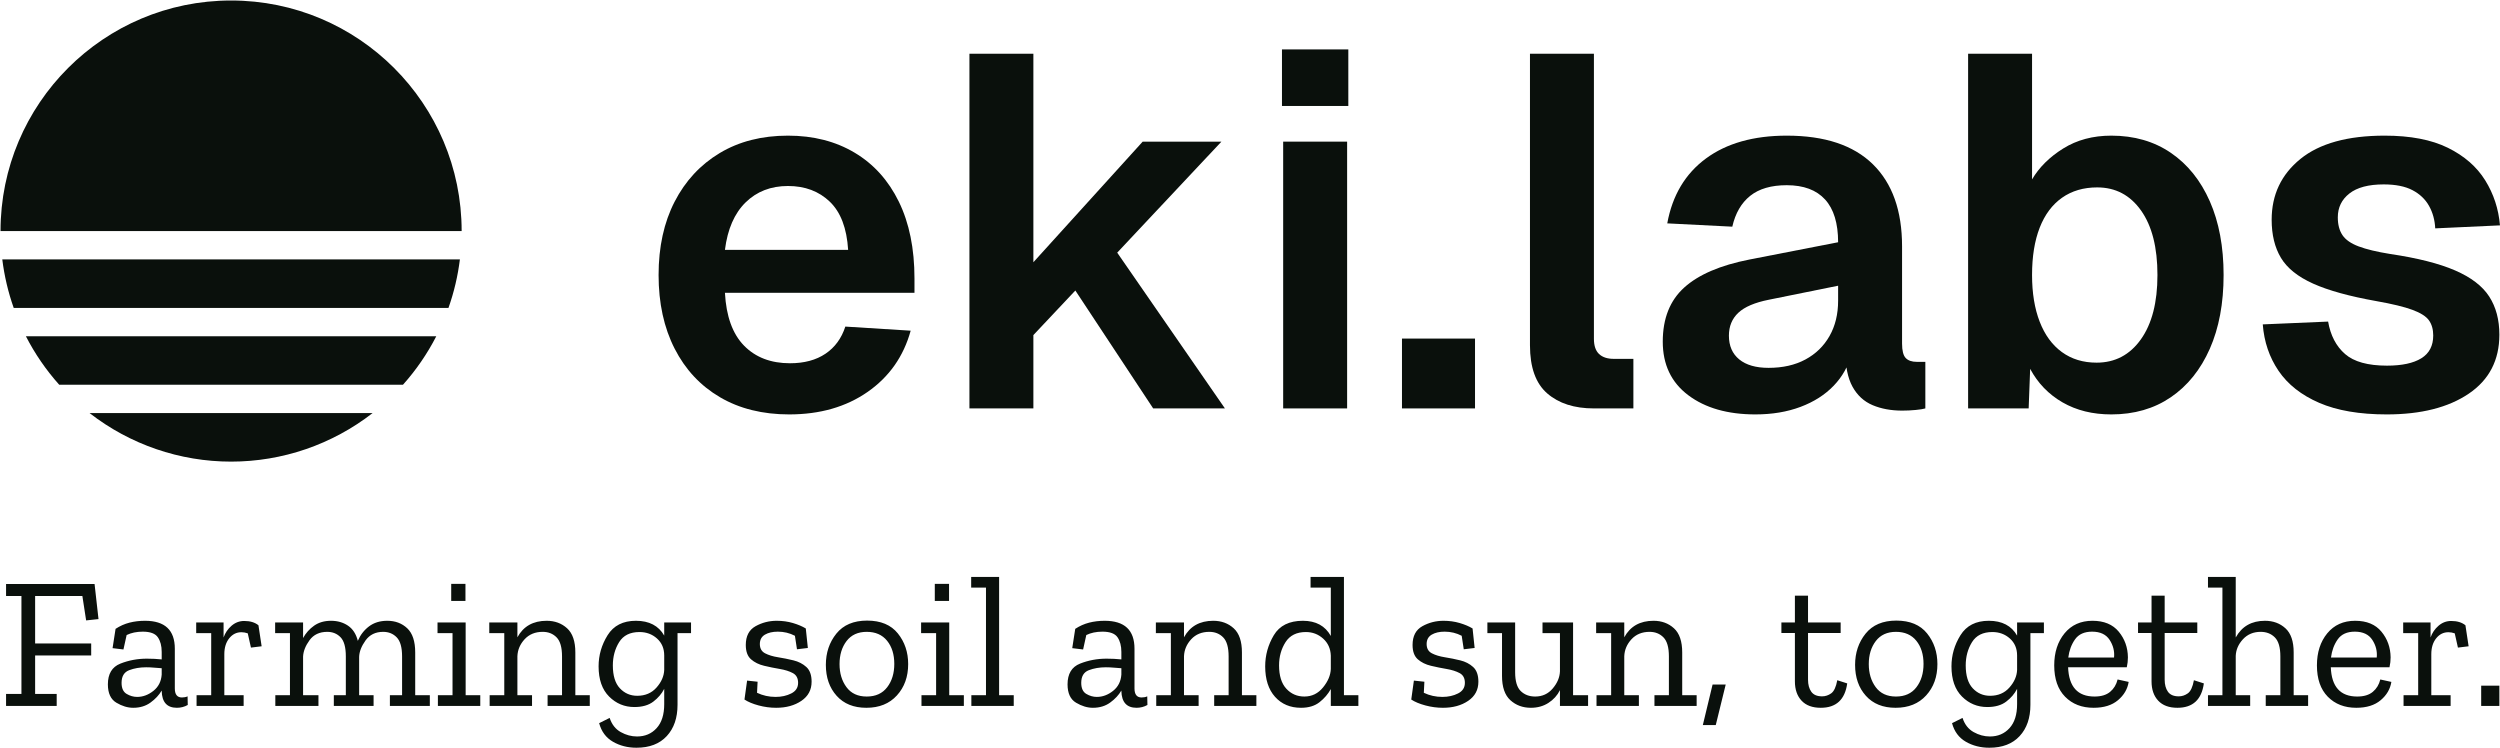
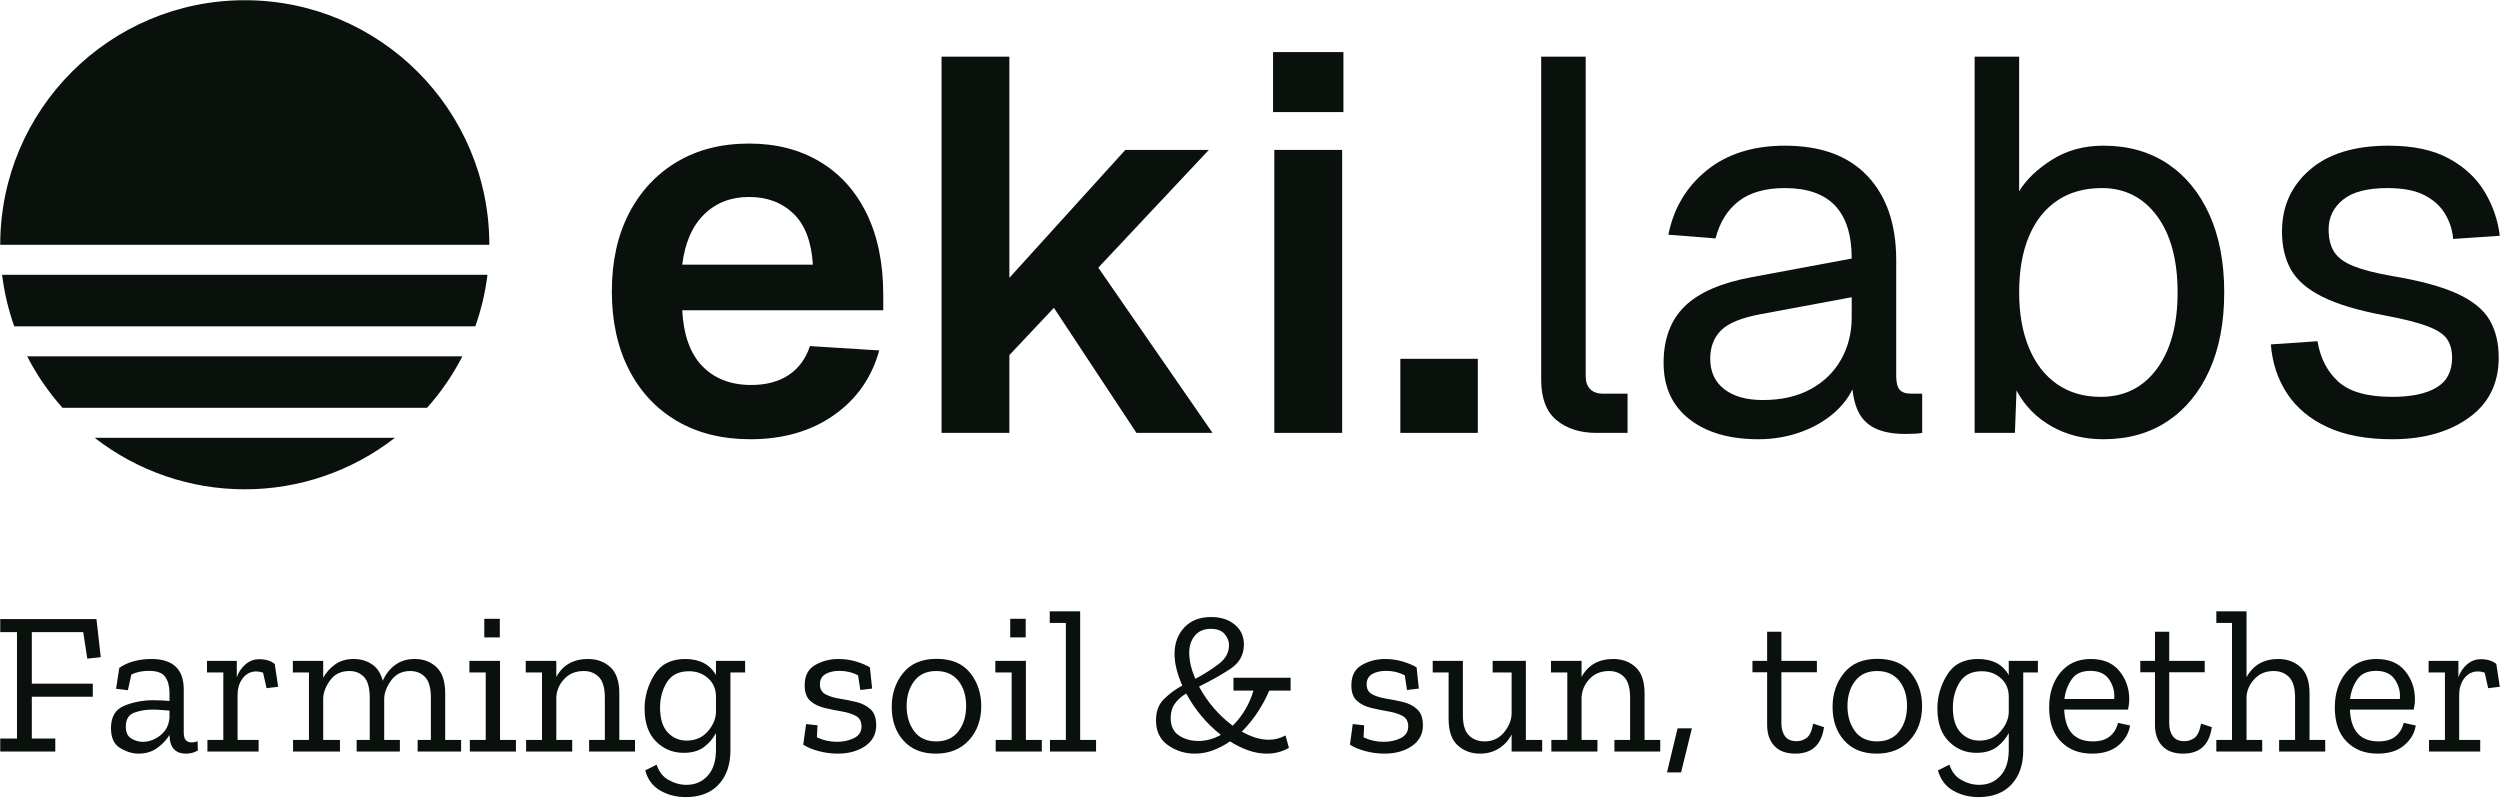
- <svg xmlns="http://www.w3.org/2000/svg" viewBox="-1.03 -817.51 5004.06 1496.44" width="480" height="143.54">
-   <g transform="translate(0.00 -816.50) scale(9.23)">
+ <svg xmlns="http://www.w3.org/2000/svg" viewBox="-0.44 -816.91 4717.87 1504.59" width="480" height="153.08">
+   <g transform="translate(0 -816.5) scale(9.23)">
    <path d="M0 50A50 50 0 0 1 100 50Z" fill="#0A100C" />
    <path d="M0.38 56.14L99.62 56.14A50 50 0 0 1 97.14 66.67L2.86 66.67A50 50 0 0 1 0.38 56.14Z" fill="#0A100C" />
-     <path d="M5.5 72.81L94.5 72.81A50 50 0 0 1 87.27 83.33L12.73 83.33A50 50 0 0 1 5.5 72.81Z" fill="#0A100C" />
-     <path d="M19.31 89.47L80.69 89.47A50 50 0 0 1 50 100L50 100A50 50 0 0 1 19.31 89.47Z" fill="#0A100C" />
+     <path d="M5.51 72.81L94.49 72.81A50 50 0 0 1 87.27 83.33L12.73 83.33A50 50 0 0 1 5.51 72.81Z" fill="#0A100C" />
+     <path d="M19.31 89.47L80.69 89.47A50 50 0 0 1 50.00 100.00L50.00 100.00A50 50 0 0 1 19.31 89.47Z" fill="#0A100C" />
  </g>
-   <g transform="translate(1278.00 0.00) scale(1)">
+   <g transform="translate(1115 0)">
    <path d="M300.6 12Q220.8 12 162.1 -22.4Q103.4 -56.8 71.3 -119.7Q39.2 -182.6 39.2 -267Q39.2 -351.4 71.3 -413.8Q103.4 -476.2 161.5 -511.1Q219.6 -546 298.2 -546Q374.4 -546 431.6 -511.9Q488.8 -477.8 520.1 -413.8Q551.4 -349.8 551.4 -260V-231.4H172Q175.8 -160.8 210.3 -125.6Q244.8 -90.4 302.2 -90.4Q345 -90.4 373.3 -109.5Q401.6 -128.6 413 -163.8L543.8 -155.6Q522.4 -78.2 457.7 -33.1Q393 12 300.6 12ZM172 -317.4H418.6Q414.6 -382.4 381.9 -413.8Q349.2 -445.2 298.2 -445.2Q246.8 -445.2 213.3 -412.3Q179.8 -379.4 172 -317.4Z" fill="#0A100C" />
    <path d="M661.4 0V-710H789.4V-292.6L1008.2 -534H1165.8L957.2 -311.8L1172.8 0H1029.2L873.4 -236L789.4 -146.8V0Z" fill="#0A100C" />
    <path d="M1289.4 0V-534H1417.4V0ZM1287 -605.4V-718.6H1419.8V-605.4Z" fill="#0A100C" />
    <path d="M1527.2 0V-139.8H1673.4V0Z" fill="#0A100C" />
-     <path d="M1911.4 0Q1852.6 0 1818 -30Q1783.4 -60 1783.4 -126.4V-710H1911.4V-139.4Q1911.4 -118.6 1921.7 -108.9Q1932 -99.2 1951.2 -99.2H1990.4V0Z" fill="#0A100C" />
-     <path d="M2234.6 12Q2151.4 12 2100.3 -26.4Q2049.2 -64.8 2049.2 -133.6Q2049.2 -203.2 2092.2 -242Q2135.2 -280.8 2222.6 -298L2400.2 -332.6Q2400.2 -389.6 2374.1 -418.2Q2348 -446.8 2297.4 -446.8Q2250.8 -446.8 2224.2 -425.5Q2197.6 -404.2 2188.4 -363.8L2058.2 -370.4Q2073.6 -454.6 2135.7 -500.3Q2197.8 -546 2297.4 -546Q2411.4 -546 2469.8 -488.7Q2528.2 -431.4 2528.2 -324.4V-129.8Q2528.2 -108.6 2535.5 -100.9Q2542.8 -93.2 2557.8 -93.2H2574.8V0Q2568.8 1.8 2555.4 3.1Q2542 4.4 2528.4 4.4Q2495.2 4.4 2469.3 -6.5Q2443.4 -17.4 2429 -43.5Q2414.6 -69.6 2414.6 -115.6L2426.2 -108Q2417.6 -72.8 2391.4 -45.5Q2365.2 -18.2 2325 -3.1Q2284.8 12 2234.6 12ZM2261 -81.2Q2303.6 -81.2 2334.7 -97.9Q2365.8 -114.6 2383 -144.9Q2400.2 -175.2 2400.2 -215.6V-245.6L2261.8 -217.6Q2219.4 -209.2 2200.5 -191.5Q2181.6 -173.8 2181.6 -145.6Q2181.6 -115 2202.3 -98.1Q2223 -81.2 2261 -81.2Z" fill="#0A100C" />
-     <path d="M2947 12Q2891.2 12 2849.4 -12.1Q2807.6 -36.2 2784.6 -79.2L2781.6 0H2660.4V-710H2788.4V-458.4Q2809.6 -494.6 2850.8 -520.3Q2892 -546 2947 -546Q3015.8 -546 3066.2 -511.6Q3116.6 -477.2 3144.2 -414.6Q3171.8 -352 3171.8 -267Q3171.8 -182 3144.2 -119.4Q3116.6 -56.8 3066.2 -22.4Q3015.8 12 2947 12ZM2917.6 -91.6Q2973 -91.6 3006.2 -138.2Q3039.4 -184.8 3039.4 -267Q3039.4 -349.8 3006.6 -396.1Q2973.8 -442.4 2918.8 -442.4Q2877.8 -442.4 2848.4 -421.7Q2819 -401 2803.7 -361.8Q2788.4 -322.6 2788.4 -267Q2788.4 -213 2803.7 -173.5Q2819 -134 2848.1 -112.8Q2877.2 -91.6 2917.6 -91.6Z" fill="#0A100C" />
-     <path d="M3498.4 12Q3416.6 12 3363.1 -11.2Q3309.6 -34.4 3281.9 -75.1Q3254.2 -115.8 3250.2 -168.2L3381 -173.8Q3388.2 -132.2 3414.9 -108.9Q3441.6 -85.6 3498.8 -85.6Q3543.6 -85.6 3567.5 -100.3Q3591.4 -115 3591.4 -146Q3591.4 -164.2 3582.9 -176.2Q3574.4 -188.2 3549.8 -197.3Q3525.2 -206.4 3477.6 -214.8Q3396.8 -229.2 3351 -249.8Q3305.2 -270.4 3286.6 -301.4Q3268 -332.4 3268 -377.6Q3268 -452.6 3325.5 -499.3Q3383 -546 3494.2 -546Q3571.4 -546 3620.7 -521.7Q3670 -497.4 3695.4 -456.6Q3720.8 -415.8 3725 -366.4L3595.4 -360.4Q3594.2 -385.4 3583 -405.4Q3571.8 -425.4 3549.8 -436.9Q3527.8 -448.4 3492.2 -448.4Q3446.8 -448.4 3423.6 -430.2Q3400.4 -412 3400.4 -382.4Q3400.4 -360.8 3409.7 -346.9Q3419 -333 3442.1 -324.3Q3465.2 -315.6 3504.8 -309.2Q3587.2 -297 3635.2 -276.2Q3683.2 -255.4 3703.5 -223.9Q3723.8 -192.4 3723.8 -147.6Q3723.8 -71 3662.5 -29.5Q3601.2 12 3498.4 12Z" fill="#0A100C" />
+     <path d="M1897 0Q1851 0 1822 -24Q1793 -48 1793 -100V-710H1877V-107Q1877 -91 1885.5 -82.5Q1894 -74 1910 -74H1956V0Z" fill="#0A100C" />
+     <path d="M2203 12Q2121 12 2072.5 -26Q2024 -64 2024 -132Q2024 -200 2064 -239Q2104 -278 2191 -294L2379 -329Q2379 -396 2347.5 -429Q2316 -462 2253 -462Q2198 -462 2166 -437.5Q2134 -413 2122 -367L2033 -374Q2048 -449 2105.5 -495.5Q2163 -542 2253 -542Q2355 -542 2409 -484.5Q2463 -427 2463 -326V-107Q2463 -89 2469.5 -81.5Q2476 -74 2491 -74H2512V0Q2508 1 2499 1.5Q2490 2 2480 2Q2444 2 2421.5 -9.5Q2399 -21 2389 -45.5Q2379 -70 2379 -110L2389 -108Q2382 -74 2355 -46.5Q2328 -19 2288 -3.5Q2248 12 2203 12ZM2211 -62Q2264 -62 2301.5 -82.5Q2339 -103 2359 -138.5Q2379 -174 2379 -218V-256L2207 -224Q2153 -214 2132.5 -193.5Q2112 -173 2112 -140Q2112 -103 2138.5 -82.5Q2165 -62 2211 -62Z" fill="#0A100C" />
+     <path d="M2854 12Q2799 12 2756 -12.5Q2713 -37 2690 -80L2687 0H2611V-710H2695V-456Q2715 -489 2757 -515.5Q2799 -542 2854 -542Q2924 -542 2975 -508Q3026 -474 3054 -412Q3082 -350 3082 -265Q3082 -180 3054 -118Q3026 -56 2975 -22Q2924 12 2854 12ZM2849 -68Q2916 -68 2955 -121Q2994 -174 2994 -265Q2994 -357 2955 -409.5Q2916 -462 2851 -462Q2802 -462 2767 -438.5Q2732 -415 2713.5 -371Q2695 -327 2695 -265Q2695 -205 2713.5 -160.5Q2732 -116 2766.5 -92Q2801 -68 2849 -68Z" fill="#0A100C" />
+     <path d="M3399 12Q3326 12 3276.5 -11Q3227 -34 3200.5 -74.5Q3174 -115 3170 -167L3258 -173Q3266 -125 3297.5 -96.5Q3329 -68 3399 -68Q3453 -68 3482.5 -85.5Q3512 -103 3512 -142Q3512 -163 3502.5 -177Q3493 -191 3465 -201.5Q3437 -212 3383 -222Q3309 -236 3267 -257Q3225 -278 3208 -308Q3191 -338 3191 -380Q3191 -451 3243.5 -496.5Q3296 -542 3392 -542Q3462 -542 3506.5 -517.5Q3551 -493 3574 -454Q3597 -415 3602 -372L3514 -366Q3512 -391 3499 -413Q3486 -435 3460 -448.5Q3434 -462 3390 -462Q3333 -462 3306 -440Q3279 -418 3279 -384Q3279 -358 3289.5 -341.5Q3300 -325 3326.5 -314.5Q3353 -304 3399 -296Q3477 -283 3521 -263Q3565 -243 3582.5 -213.5Q3600 -184 3600 -142Q3600 -69 3543.5 -28.5Q3487 12 3399 12Z" fill="#0A100C" />
  </g>
-   <path d="M196.112 421.699 171.341 424.326 163.834 375.533H69.252V470.491H181.474V494.512H69.252V571.454H112.414V595.475H11.076V571.454H41.853V375.533H11.076V351.512H188.23ZM230.267 441.216Q243.403 432.583 258.041 428.83Q272.679 425.077 289.193 425.077Q348.87 425.077 348.87 481V560.57Q348.87 578.585 363.133 578.585Q369.513 578.585 374.393 576.333L374.768 593.598Q364.634 599.228 352.999 599.228Q323.348 599.228 322.597 565.449V564.698Q314.716 578.21 300.266 588.719Q285.815 599.228 265.548 599.228Q249.033 599.228 231.956 589.094Q214.879 578.961 214.879 552.312Q214.879 520.785 239.838 510.839Q264.797 500.893 292.947 500.893Q300.453 500.893 308.147 501.268Q315.842 501.643 322.597 502.394V487.381Q322.597 469.365 314.903 458.105Q307.209 446.846 284.689 446.846Q266.298 446.846 252.411 453.601L246.031 482.502L224.262 479.874ZM322.597 532.795V520.034Q315.466 519.659 307.584 518.908Q299.703 518.158 291.445 518.158Q272.679 518.158 257.478 523.975Q242.277 529.793 242.277 549.31Q242.277 565.449 252.411 571.454Q262.545 577.459 273.43 577.459Q290.695 577.459 305.895 565.449Q321.096 553.438 322.597 532.795ZM487.741 425.452Q505.757 425.452 516.266 434.084L522.647 476.121L501.253 478.748L494.873 450.223Q488.492 447.971 482.111 447.971Q467.474 447.971 457.715 460.17Q447.957 472.368 447.957 491.885V574.081H486.615V595.475H392.408V574.081H421.684V449.848H391.658V428.454H446.455V458.481Q451.335 444.594 462.407 435.023Q473.479 425.452 487.741 425.452ZM859.315 595.475H779.371V574.081H803.767V496.389Q803.767 469.365 793.07 458.293Q782.373 447.221 765.859 447.221Q742.964 447.221 730.578 464.486Q718.192 481.751 717.817 497.515V574.081H746.717V595.475H667.148V574.081H691.169V496.389Q691.169 468.99 680.659 458.105Q670.15 447.221 654.011 447.221Q630.741 447.221 618.543 463.923Q606.345 480.625 605.594 496.764V574.081H636.371V595.475H550.046V574.081H579.321V449.848H549.67V428.454H605.594V459.607Q613.851 444.594 627.738 434.835Q641.625 425.077 661.518 425.077Q681.035 425.077 695.485 434.835Q709.935 444.594 715.19 465.237Q722.696 447.596 737.522 436.336Q752.347 425.077 774.116 425.077Q798.137 425.077 814.088 440.09Q830.04 455.103 830.04 488.507V574.081H859.315ZM902.102 385.292V351.137H930.627V385.292ZM960.278 595.475H875.454V574.081H904.73V449.848H874.704V428.454H931.003V574.081H960.278ZM1179.469 595.475H1095.021V574.081H1123.921V496.389Q1123.921 469.365 1113.036 458.293Q1102.152 447.221 1085.262 447.221Q1062.742 447.221 1049.043 462.046Q1035.344 476.872 1034.593 496.013V574.081H1063.868V595.475H979.045V574.081H1008.32V449.848H978.294V428.454H1034.593V458.105Q1052.609 425.077 1093.144 425.077Q1117.54 425.077 1134.055 440.09Q1150.569 455.103 1150.569 488.507V574.081H1179.469ZM1382.146 449.848H1355.122V593.223Q1355.122 632.632 1333.541 655.903Q1311.96 679.173 1272.926 679.173Q1246.653 679.173 1225.822 667.162Q1204.991 655.152 1198.236 630.005L1219.254 619.496Q1225.634 639.013 1241.398 647.833Q1257.162 656.653 1274.052 656.653Q1298.073 656.653 1313.273 639.951Q1328.474 623.249 1328.474 592.097V561.32Q1320.967 575.958 1306.705 586.842Q1292.443 597.727 1268.797 597.727Q1239.146 597.727 1218.128 576.709Q1197.11 555.69 1197.11 516.281Q1197.11 482.877 1215.125 453.977Q1233.141 425.077 1271.8 425.077Q1311.584 425.077 1328.474 454.727V428.454H1382.146ZM1328.474 523.412V494.512Q1328.474 473.494 1314.024 460.545Q1299.574 447.596 1278.931 447.596Q1250.781 447.596 1238.208 467.864Q1225.634 488.131 1225.634 514.404Q1225.634 545.181 1239.709 560.194Q1253.784 575.207 1274.427 575.207Q1298.448 575.207 1313.086 558.693Q1327.723 542.179 1328.474 523.412ZM1623.481 547.058Q1623.481 571.454 1603.026 585.341Q1582.57 599.228 1552.544 599.228Q1534.904 599.228 1517.451 594.537Q1499.998 589.845 1489.114 582.714L1494.369 544.806L1515.387 547.058L1514.261 569.202Q1531.526 577.459 1551.418 577.459Q1569.059 577.459 1582.758 570.516Q1596.458 563.572 1596.458 549.31Q1596.458 535.423 1585.948 529.793Q1575.439 524.163 1559.863 521.536Q1544.287 518.908 1528.523 515.155Q1512.76 511.402 1502.25 502.206Q1491.741 493.011 1491.741 473.494Q1491.741 446.846 1511.258 435.961Q1530.775 425.077 1553.67 425.077Q1570.935 425.077 1586.136 429.58Q1601.337 434.084 1611.846 440.465L1615.975 479.499L1594.206 482.126L1590.077 455.103Q1574.313 446.846 1555.922 446.846Q1540.158 446.846 1530.025 452.851Q1519.891 458.856 1519.891 471.617Q1519.891 484.754 1530.4 490.196Q1540.909 495.638 1556.298 498.078Q1571.686 500.517 1587.074 504.271Q1602.463 508.024 1612.972 517.595Q1623.481 527.165 1623.481 547.058ZM1816.775 511.777Q1816.775 549.685 1794.255 574.457Q1771.735 599.228 1733.077 599.228Q1695.169 599.228 1673.587 575.207Q1652.006 551.186 1652.006 513.278Q1652.006 476.872 1673.024 450.786Q1694.043 424.701 1734.578 424.701Q1775.489 424.701 1796.132 450.411Q1816.775 476.121 1816.775 511.777ZM1789 511.402Q1789 482.877 1774.55 465.049Q1760.1 447.221 1733.827 447.221Q1707.554 447.221 1693.48 465.612Q1679.405 484.003 1679.405 511.777Q1679.405 539.176 1693.292 557.942Q1707.179 576.709 1733.827 576.709Q1760.475 576.709 1774.738 558.13Q1789 539.551 1789 511.402ZM1870.071 385.292V351.137H1898.596V385.292ZM1928.247 595.475H1843.423V574.081H1872.698V449.848H1842.672V428.454H1898.971V574.081H1928.247ZM2028.084 595.475H1943.26V574.081H1972.535V358.644H1942.884V337.25H1998.808V574.081H2028.084ZM2151.191 441.216Q2164.327 432.583 2178.965 428.83Q2193.603 425.077 2210.117 425.077Q2269.794 425.077 2269.794 481V560.57Q2269.794 578.585 2284.057 578.585Q2290.437 578.585 2295.317 576.333L2295.692 593.598Q2285.558 599.228 2273.923 599.228Q2244.272 599.228 2243.521 565.449V564.698Q2235.64 578.21 2221.189 588.719Q2206.739 599.228 2186.472 599.228Q2169.957 599.228 2152.88 589.094Q2135.803 578.961 2135.803 552.312Q2135.803 520.785 2160.762 510.839Q2185.721 500.893 2213.871 500.893Q2221.377 500.893 2229.071 501.268Q2236.766 501.643 2243.521 502.394V487.381Q2243.521 469.365 2235.827 458.105Q2228.133 446.846 2205.613 446.846Q2187.222 446.846 2173.335 453.601L2166.955 482.502L2145.186 479.874ZM2243.521 532.795V520.034Q2236.39 519.659 2228.508 518.908Q2220.626 518.158 2212.369 518.158Q2193.603 518.158 2178.402 523.975Q2163.201 529.793 2163.201 549.31Q2163.201 565.449 2173.335 571.454Q2183.469 577.459 2194.354 577.459Q2211.619 577.459 2226.819 565.449Q2242.02 553.438 2243.521 532.795ZM2513.757 595.475H2429.308V574.081H2458.208V496.389Q2458.208 469.365 2447.324 458.293Q2436.44 447.221 2419.55 447.221Q2397.03 447.221 2383.331 462.046Q2369.631 476.872 2368.881 496.013V574.081H2398.156V595.475H2313.332V574.081H2342.608V449.848H2312.582V428.454H2368.881V458.105Q2386.896 425.077 2427.432 425.077Q2451.828 425.077 2468.342 440.09Q2484.857 455.103 2484.857 488.507V574.081H2513.757ZM2717.935 595.475H2662.762V561.696Q2654.505 576.709 2640.242 587.968Q2625.98 599.228 2603.085 599.228Q2570.807 599.228 2551.102 577.272Q2531.397 555.315 2531.397 516.281Q2531.397 482.877 2548.662 453.977Q2565.927 425.077 2606.838 425.077Q2645.872 425.077 2662.762 455.478V358.644H2622.226V337.25H2689.035V574.081H2717.935ZM2662.762 521.536V494.887Q2662.011 473.869 2647.373 460.733Q2632.736 447.596 2612.843 447.596Q2585.069 447.596 2572.12 467.864Q2559.171 488.131 2559.171 514.404Q2559.171 545.181 2573.622 560.945Q2588.072 576.709 2609.841 576.709Q2632.36 576.709 2647.186 558.505Q2662.011 540.302 2662.762 521.536ZM2958.144 547.058Q2958.144 571.454 2937.689 585.341Q2917.233 599.228 2887.207 599.228Q2869.567 599.228 2852.114 594.537Q2834.662 589.845 2823.777 582.714L2829.032 544.806L2850.05 547.058L2848.924 569.202Q2866.189 577.459 2886.081 577.459Q2903.722 577.459 2917.421 570.516Q2931.121 563.572 2931.121 549.31Q2931.121 535.423 2920.611 529.793Q2910.102 524.163 2894.526 521.536Q2878.95 518.908 2863.186 515.155Q2847.423 511.402 2836.913 502.206Q2826.404 493.011 2826.404 473.494Q2826.404 446.846 2845.921 435.961Q2865.438 425.077 2888.333 425.077Q2905.598 425.077 2920.799 429.58Q2936 434.084 2946.509 440.465L2950.638 479.499L2928.869 482.126L2924.74 455.103Q2908.976 446.846 2890.585 446.846Q2874.822 446.846 2864.688 452.851Q2854.554 458.856 2854.554 471.617Q2854.554 484.754 2865.063 490.196Q2875.572 495.638 2890.961 498.078Q2906.349 500.517 2921.737 504.271Q2937.126 508.024 2947.635 517.595Q2958.144 527.165 2958.144 547.058ZM3177.71 595.475H3121.411V563.948Q3113.53 579.711 3098.329 589.47Q3083.128 599.228 3063.236 599.228Q3038.839 599.228 3022.137 584.028Q3005.435 568.827 3005.435 535.423V449.848H2976.16V428.454H3031.708V527.916Q3031.708 554.94 3042.968 565.824Q3054.228 576.709 3071.868 576.709Q3093.262 576.709 3106.961 560.57Q3120.661 544.431 3121.411 526.415V449.848H3086.506V428.454H3147.684V574.081H3177.71ZM3395.025 595.475H3310.576V574.081H3339.476V496.389Q3339.476 469.365 3328.592 458.293Q3317.707 447.221 3300.818 447.221Q3278.298 447.221 3264.599 462.046Q3250.899 476.872 3250.149 496.013V574.081H3279.424V595.475H3194.6V574.081H3223.876V449.848H3193.85V428.454H3250.149V458.105Q3268.164 425.077 3308.7 425.077Q3333.096 425.077 3349.61 440.09Q3366.125 455.103 3366.125 488.507V574.081H3395.025ZM3407.411 633.758 3426.928 552.688H3453.201L3433.308 633.758ZM3696.412 550.436Q3689.657 599.228 3643.491 599.228Q3618.344 599.228 3605.02 584.966Q3591.696 570.703 3591.696 546.307V449.473H3564.673V428.454H3591.696V374.783H3617.969V428.454H3683.276V449.473H3617.969V542.929Q3617.969 557.942 3624.537 567.138Q3631.106 576.333 3646.119 576.333Q3655.877 576.333 3664.322 570.328Q3672.767 564.323 3676.52 544.055ZM3876.945 511.777Q3876.945 549.685 3854.425 574.457Q3831.906 599.228 3793.247 599.228Q3755.339 599.228 3733.758 575.207Q3712.176 551.186 3712.176 513.278Q3712.176 476.872 3733.195 450.786Q3754.213 424.701 3794.748 424.701Q3835.659 424.701 3856.302 450.411Q3876.945 476.121 3876.945 511.777ZM3849.171 511.402Q3849.171 482.877 3834.72 465.049Q3820.27 447.221 3793.998 447.221Q3767.725 447.221 3753.65 465.612Q3739.575 484.003 3739.575 511.777Q3739.575 539.176 3753.462 557.942Q3767.349 576.709 3793.998 576.709Q3820.646 576.709 3834.908 558.13Q3849.171 539.551 3849.171 511.402ZM4090.131 449.848H4063.107V593.223Q4063.107 632.632 4041.526 655.903Q4019.944 679.173 3980.91 679.173Q3954.637 679.173 3933.807 667.162Q3912.976 655.152 3906.22 630.005L3927.239 619.496Q3933.619 639.013 3949.383 647.833Q3965.147 656.653 3982.036 656.653Q4006.057 656.653 4021.258 639.951Q4036.459 623.249 4036.459 592.097V561.32Q4028.952 575.958 4014.69 586.842Q4000.427 597.727 3976.782 597.727Q3947.131 597.727 3926.113 576.709Q3905.094 555.69 3905.094 516.281Q3905.094 482.877 3923.11 453.977Q3941.126 425.077 3979.784 425.077Q4019.569 425.077 4036.459 454.727V428.454H4090.131ZM4036.459 523.412V494.512Q4036.459 473.494 4022.009 460.545Q4007.559 447.596 3986.916 447.596Q3958.766 447.596 3946.193 467.864Q3933.619 488.131 3933.619 514.404Q3933.619 545.181 3947.694 560.194Q3961.769 575.207 3982.412 575.207Q4006.433 575.207 4021.07 558.693Q4035.708 542.179 4036.459 523.412ZM4259.778 547.433Q4256.4 568.827 4238.385 584.028Q4220.369 599.228 4189.592 599.228Q4154.311 599.228 4132.543 577.084Q4110.774 554.94 4110.774 514.404Q4110.774 475.37 4131.417 450.223Q4152.06 425.077 4187.34 425.077Q4221.87 425.077 4239.886 446.846Q4257.902 468.614 4258.277 498.265Q4258.277 508.024 4256.025 518.158H4138.548Q4140.8 576.709 4191.469 576.709Q4211.361 576.709 4222.621 567.325Q4233.881 557.942 4237.634 542.554ZM4230.503 498.641Q4232.38 479.874 4221.683 463.36Q4210.986 446.846 4186.59 446.846Q4163.319 446.846 4152.435 462.234Q4141.55 477.622 4138.923 498.641ZM4410.285 550.436Q4403.529 599.228 4357.363 599.228Q4332.217 599.228 4318.892 584.966Q4305.568 570.703 4305.568 546.307V449.473H4278.545V428.454H4305.568V374.783H4331.841V428.454H4397.148V449.473H4331.841V542.929Q4331.841 557.942 4338.409 567.138Q4344.978 576.333 4359.991 576.333Q4369.749 576.333 4378.194 570.328Q4386.639 564.323 4390.392 544.055ZM4618.966 595.475H4534.142V574.081H4563.418V496.389Q4563.418 469.365 4552.346 458.293Q4541.274 447.221 4524.009 447.221Q4502.24 447.221 4488.54 462.046Q4474.841 476.872 4474.09 495.263V574.081H4502.99V595.475H4418.542V574.081H4447.442V358.644H4418.542V337.25H4474.09V458.481Q4492.481 425.077 4532.641 425.077Q4557.037 425.077 4573.552 440.09Q4590.066 455.103 4590.066 488.507V574.081H4618.966ZM4785.612 547.433Q4782.234 568.827 4764.218 584.028Q4746.202 599.228 4715.425 599.228Q4680.145 599.228 4658.376 577.084Q4636.607 554.94 4636.607 514.404Q4636.607 475.37 4657.25 450.223Q4677.893 425.077 4713.173 425.077Q4747.704 425.077 4765.719 446.846Q4783.735 468.614 4784.11 498.265Q4784.11 508.024 4781.858 518.158H4664.381Q4666.633 576.709 4717.302 576.709Q4737.194 576.709 4748.454 567.325Q4759.714 557.942 4763.467 542.554ZM4756.336 498.641Q4758.213 479.874 4747.516 463.36Q4736.819 446.846 4712.423 446.846Q4689.153 446.846 4678.268 462.234Q4667.384 477.622 4664.756 498.641ZM4905.341 425.452Q4923.357 425.452 4933.866 434.084L4940.246 476.121L4918.853 478.748L4912.472 450.223Q4906.092 447.971 4899.711 447.971Q4885.073 447.971 4875.315 460.17Q4865.556 472.368 4865.556 491.885V574.081H4904.215V595.475H4810.008V574.081H4839.283V449.848H4809.257V428.454H4864.055V458.481Q4868.934 444.594 4880.006 435.023Q4891.079 425.452 4905.341 425.452ZM4965.393 595.475V554.94H5001.8V595.475Z" fill="#0A100C" />
+   <g transform="translate(0.00 336.70) scale(1) translate(-0.00 -336.70)">
+     <path d="M189.7 423.3 164.3 426 156.6 376H59.6V473.3H174.7V497.9H59.6V576.8H103.9V601.4H0V576.8H31.6V376H0V351.3H181.6ZM224.7 443.3Q238.2 434.4 253.2 430.6Q268.2 426.7 285.1 426.7Q346.3 426.7 346.3 484.1V565.7Q346.3 584.1 361 584.1Q367.5 584.1 372.5 581.8L372.9 599.5Q362.5 605.3 350.6 605.3Q320.2 605.3 319.4 570.7V569.9Q311.3 583.7 296.5 594.5Q281.7 605.3 260.9 605.3Q244 605.3 226.5 594.9Q209 584.5 209 557.2Q209 524.9 234.5 514.7Q260.1 504.5 289 504.5Q296.7 504.5 304.6 504.9Q312.5 505.2 319.4 506V490.6Q319.4 472.2 311.5 460.6Q303.6 449.1 280.5 449.1Q261.7 449.1 247.4 456L240.9 485.6L218.6 482.9ZM319.4 537.2V524.1Q312.1 523.7 304 522.9Q295.9 522.2 287.5 522.2Q268.2 522.2 252.6 528.1Q237 534.1 237 554.1Q237 570.7 247.4 576.8Q257.8 583 269 583Q286.7 583 302.3 570.7Q317.9 558.4 319.4 537.2ZM488.7 427.1Q507.2 427.1 518 436L524.5 479.1L502.6 481.8L496 452.5Q489.5 450.2 482.9 450.2Q467.9 450.2 457.9 462.7Q447.9 475.2 447.9 495.2V579.5H487.6V601.4H391V579.5H421V452.1H390.2V430.2H446.4V461Q451.4 446.8 462.7 436.9Q474.1 427.1 488.7 427.1ZM869.7 601.4H787.7V579.5H812.7V499.9Q812.7 472.2 801.8 460.8Q790.8 449.4 773.9 449.4Q750.4 449.4 737.7 467.2Q725 484.9 724.6 501V579.5H754.2V601.4H672.6V579.5H697.3V499.9Q697.3 471.8 686.5 460.6Q675.7 449.4 659.2 449.4Q635.3 449.4 622.8 466.6Q610.3 483.7 609.5 500.2V579.5H641.1V601.4H552.6V579.5H582.6V452.1H552.2V430.2H609.5V462.1Q618 446.8 632.2 436.8Q646.5 426.7 666.9 426.7Q686.9 426.7 701.7 436.8Q716.5 446.8 721.9 467.9Q729.6 449.8 744.8 438.3Q760 426.7 782.3 426.7Q806.9 426.7 823.3 442.1Q839.7 457.5 839.7 491.8V579.5H869.7ZM913.5 386V350.9H942.8V386ZM973.2 601.4H886.2V579.5H916.2V452.1H885.4V430.2H943.2V579.5H973.2ZM1197.9 601.4H1111.3V579.5H1141V499.9Q1141 472.2 1129.8 460.8Q1118.6 449.4 1101.3 449.4Q1078.2 449.4 1064.2 464.6Q1050.1 479.8 1049.4 499.5V579.5H1079.4V601.4H992.4V579.5H1022.4V452.1H991.7V430.2H1049.4V460.6Q1067.8 426.7 1109.4 426.7Q1134.4 426.7 1151.4 442.1Q1168.3 457.5 1168.3 491.8V579.5H1197.9ZM1405.7 452.1H1378V599.1Q1378 639.5 1355.9 663.4Q1333.8 687.3 1293.7 687.3Q1266.8 687.3 1245.4 674.9Q1224.1 662.6 1217.2 636.9L1238.7 626.1Q1245.2 646.1 1261.4 655.1Q1277.6 664.2 1294.9 664.2Q1319.5 664.2 1335.1 647Q1350.7 629.9 1350.7 598V566.4Q1343 581.4 1328.4 592.6Q1313.7 603.8 1289.5 603.8Q1259.1 603.8 1237.5 582.2Q1216 560.7 1216 520.3Q1216 486 1234.5 456.4Q1252.9 426.7 1292.6 426.7Q1333.4 426.7 1350.7 457.1V430.2H1405.7ZM1350.7 527.6V497.9Q1350.7 476.4 1335.9 463.1Q1321.1 449.8 1299.9 449.8Q1271 449.8 1258.1 470.6Q1245.2 491.4 1245.2 518.3Q1245.2 549.9 1259.7 565.3Q1274.1 580.7 1295.3 580.7Q1319.9 580.7 1334.9 563.7Q1349.9 546.8 1350.7 527.6ZM1653.1 551.8Q1653.1 576.8 1632.2 591.1Q1611.2 605.3 1580.4 605.3Q1562.3 605.3 1544.4 600.5Q1526.5 595.7 1515.4 588.4L1520.8 549.5L1542.3 551.8L1541.2 574.5Q1558.9 583 1579.3 583Q1597.3 583 1611.4 575.9Q1625.4 568.7 1625.4 554.1Q1625.4 539.9 1614.7 534.1Q1603.9 528.3 1587.9 525.6Q1571.9 522.9 1555.8 519.1Q1539.6 515.3 1528.8 505.8Q1518.1 496.4 1518.1 476.4Q1518.1 449.1 1538.1 437.9Q1558.1 426.7 1581.6 426.7Q1599.3 426.7 1614.9 431.4Q1630.4 436 1641.2 442.5L1645.4 482.5L1623.1 485.2L1618.9 457.5Q1602.7 449.1 1583.9 449.1Q1567.7 449.1 1557.3 455.2Q1546.9 461.4 1546.9 474.5Q1546.9 487.9 1557.7 493.5Q1568.5 499.1 1584.3 501.6Q1600 504.1 1615.8 507.9Q1631.6 511.8 1642.4 521.6Q1653.1 531.4 1653.1 551.8ZM1851.3 515.6Q1851.3 554.5 1828.2 579.9Q1805.1 605.3 1765.5 605.3Q1726.6 605.3 1704.5 580.7Q1682.4 556 1682.4 517.2Q1682.4 479.8 1703.9 453.1Q1725.5 426.4 1767 426.4Q1809 426.4 1830.2 452.7Q1851.3 479.1 1851.3 515.6ZM1822.8 515.3Q1822.8 486 1808 467.7Q1793.2 449.4 1766.3 449.4Q1739.3 449.4 1724.9 468.3Q1710.5 487.2 1710.5 515.6Q1710.5 543.7 1724.7 563Q1739 582.2 1766.3 582.2Q1793.6 582.2 1808.2 563.2Q1822.8 544.1 1822.8 515.3ZM1906 386V350.9H1935.2V386ZM1965.6 601.4H1878.6V579.5H1908.7V452.1H1877.9V430.2H1935.6V579.5H1965.6ZM2068 601.4H1981V579.5H2011V358.6H1980.6V336.7H2038V579.5H2068ZM2327.3 462.1H2435.1V486.4H2394.7Q2387.4 504.5 2374.1 525.3Q2360.8 546 2343.1 563.7Q2370 579.1 2394.3 579.1Q2410.4 579.1 2425.5 571L2432 594.5Q2412.8 605.3 2390.4 605.3Q2372.7 605.3 2355.2 599.1Q2337.7 593 2320.8 582.2Q2305.8 592.6 2289 598.9Q2272.3 605.3 2254.2 605.3Q2226.1 605.3 2203.6 589.3Q2181.1 573.4 2181.1 542.2Q2181.1 517.2 2196.1 502.4Q2211.1 487.5 2230.7 476.8Q2216.1 443.7 2216.1 417.1Q2216.1 387.1 2234.4 367.3Q2252.7 347.5 2285.4 347.5Q2312.3 347.5 2329.6 361.7Q2347 376 2347 399.4Q2347 428.7 2320.8 445.8Q2294.6 462.9 2262.3 478.7Q2286.2 522.9 2325.8 552.6Q2339.6 539.1 2349.6 522Q2359.7 504.9 2365 486.4H2327.3ZM2318.9 400.6Q2318.9 389.4 2310.6 379.6Q2302.3 369.8 2284.6 369.8Q2265 369.8 2254.4 382.7Q2243.8 395.6 2243.8 414.8Q2243.8 437.5 2255.4 464.1Q2280 451 2299.4 436.2Q2318.9 421.4 2318.9 400.6ZM2238.1 491.8Q2224.6 499.9 2216.7 511Q2208.8 522.2 2208.8 538Q2208.8 560.7 2224.4 571Q2240 581.4 2261.1 581.4Q2282.7 581.4 2303.5 569.9Q2263.1 538 2238.1 491.8ZM2684.8 551.8Q2684.8 576.8 2663.8 591.1Q2642.9 605.3 2612.1 605.3Q2594 605.3 2576.1 600.5Q2558.2 595.7 2547.1 588.4L2552.4 549.5L2574 551.8L2572.8 574.5Q2590.5 583 2610.9 583Q2629 583 2643.1 575.9Q2657.1 568.7 2657.1 554.1Q2657.1 539.9 2646.3 534.1Q2635.6 528.3 2619.6 525.6Q2603.6 522.9 2587.5 519.1Q2571.3 515.3 2560.5 505.8Q2549.8 496.4 2549.8 476.4Q2549.8 449.1 2569.8 437.9Q2589.8 426.7 2613.2 426.7Q2630.9 426.7 2646.5 431.4Q2662.1 436 2672.9 442.5L2677.1 482.5L2654.8 485.2L2650.6 457.5Q2634.4 449.1 2615.6 449.1Q2599.4 449.1 2589 455.2Q2578.6 461.4 2578.6 474.5Q2578.6 487.9 2589.4 493.5Q2600.2 499.1 2615.9 501.6Q2631.7 504.1 2647.5 507.9Q2663.3 511.8 2674 521.6Q2684.8 531.4 2684.8 551.8ZM2909.9 601.4H2852.2V569.1Q2844.1 585.3 2828.5 595.3Q2813 605.3 2792.6 605.3Q2767.6 605.3 2750.4 589.7Q2733.3 574.1 2733.3 539.9V452.1H2703.3V430.2H2760.2V532.2Q2760.2 559.9 2771.8 571Q2783.3 582.2 2801.4 582.2Q2823.4 582.2 2837.4 565.7Q2851.4 549.1 2852.2 530.6V452.1H2816.4V430.2H2879.1V579.5H2909.9ZM3132.7 601.4H3046.2V579.5H3075.8V499.9Q3075.8 472.2 3064.6 460.8Q3053.5 449.4 3036.2 449.4Q3013.1 449.4 2999 464.6Q2985 479.8 2984.2 499.5V579.5H3014.2V601.4H2927.2V579.5H2957.3V452.1H2926.5V430.2H2984.2V460.6Q3002.7 426.7 3044.2 426.7Q3069.2 426.7 3086.2 442.1Q3103.1 457.5 3103.1 491.8V579.5H3132.7ZM3145.4 640.7 3165.4 557.6H3192.4L3172 640.7ZM3441.7 555.3Q3434.8 605.3 3387.5 605.3Q3361.7 605.3 3348 590.7Q3334.4 576.1 3334.4 551V451.8H3306.7V430.2H3334.4V375.2H3361.3V430.2H3428.3V451.8H3361.3V547.6Q3361.3 563 3368 572.4Q3374.8 581.8 3390.2 581.8Q3400.2 581.8 3408.8 575.7Q3417.5 569.5 3421.3 548.7ZM3626.8 515.6Q3626.8 554.5 3603.7 579.9Q3580.7 605.3 3541 605.3Q3502.2 605.3 3480 580.7Q3457.9 556 3457.9 517.2Q3457.9 479.8 3479.5 453.1Q3501 426.4 3542.6 426.4Q3584.5 426.4 3605.7 452.7Q3626.8 479.1 3626.8 515.6ZM3598.4 515.3Q3598.4 486 3583.5 467.7Q3568.7 449.4 3541.8 449.4Q3514.9 449.4 3500.4 468.3Q3486 487.2 3486 515.6Q3486 543.7 3500.2 563Q3514.5 582.2 3541.8 582.2Q3569.1 582.2 3583.7 563.2Q3598.4 544.1 3598.4 515.3ZM3845.4 452.1H3817.7V599.1Q3817.7 639.5 3795.6 663.4Q3773.4 687.3 3733.4 687.3Q3706.5 687.3 3685.1 674.9Q3663.8 662.6 3656.8 636.9L3678.4 626.1Q3684.9 646.1 3701.1 655.1Q3717.3 664.2 3734.6 664.2Q3759.2 664.2 3774.8 647Q3790.4 629.9 3790.4 598V566.4Q3782.7 581.4 3768.1 592.6Q3753.4 603.8 3729.2 603.8Q3698.8 603.8 3677.2 582.2Q3655.7 560.7 3655.7 520.3Q3655.7 486 3674.2 456.4Q3692.6 426.7 3732.3 426.7Q3773.1 426.7 3790.4 457.1V430.2H3845.4ZM3790.4 527.6V497.9Q3790.4 476.4 3775.6 463.1Q3760.7 449.8 3739.6 449.8Q3710.7 449.8 3697.8 470.6Q3684.9 491.4 3684.9 518.3Q3684.9 549.9 3699.4 565.3Q3713.8 580.7 3735 580.7Q3759.6 580.7 3774.6 563.7Q3789.6 546.8 3790.4 527.6ZM4019.3 552.2Q4015.9 574.1 3997.4 589.7Q3978.9 605.3 3947.4 605.3Q3911.2 605.3 3888.9 582.6Q3866.6 559.9 3866.6 518.3Q3866.6 478.3 3887.7 452.5Q3908.9 426.7 3945.1 426.7Q3980.5 426.7 3998.9 449.1Q4017.4 471.4 4017.8 501.8Q4017.8 511.8 4015.5 522.2H3895Q3897.4 582.2 3949.3 582.2Q3969.7 582.2 3981.2 572.6Q3992.8 563 3996.6 547.2ZM3989.3 502.2Q3991.2 482.9 3980.3 466Q3969.3 449.1 3944.3 449.1Q3920.4 449.1 3909.3 464.8Q3898.1 480.6 3895.4 502.2ZM4173.6 555.3Q4166.7 605.3 4119.4 605.3Q4093.6 605.3 4079.9 590.7Q4066.3 576.1 4066.3 551V451.8H4038.6V430.2H4066.3V375.2H4093.2V430.2H4160.2V451.8H4093.2V547.6Q4093.2 563 4100 572.4Q4106.7 581.8 4122.1 581.8Q4132.1 581.8 4140.7 575.7Q4149.4 569.5 4153.3 548.7ZM4387.6 601.4H4300.6V579.5H4330.7V499.9Q4330.7 472.2 4319.3 460.8Q4307.9 449.4 4290.2 449.4Q4267.9 449.4 4253.9 464.6Q4239.8 479.8 4239.1 498.7V579.5H4268.7V601.4H4182.1V579.5H4211.7V358.6H4182.1V336.7H4239.1V461Q4257.9 426.7 4299.1 426.7Q4324.1 426.7 4341 442.1Q4358 457.5 4358 491.8V579.5H4387.6ZM4558.5 552.2Q4555 574.1 4536.5 589.7Q4518.1 605.3 4486.5 605.3Q4450.3 605.3 4428 582.6Q4405.7 559.9 4405.7 518.3Q4405.7 478.3 4426.9 452.5Q4448 426.7 4484.2 426.7Q4519.6 426.7 4538.1 449.1Q4556.5 471.4 4556.9 501.8Q4556.9 511.8 4554.6 522.2H4434.2Q4436.5 582.2 4488.4 582.2Q4508.8 582.2 4520.4 572.6Q4531.9 563 4535.8 547.2ZM4528.4 502.2Q4530.4 482.9 4519.4 466Q4508.4 449.1 4483.4 449.1Q4459.6 449.1 4448.4 464.8Q4437.2 480.6 4434.5 502.2ZM4681.2 427.1Q4699.7 427.1 4710.5 436L4717 479.1L4695.1 481.8L4688.5 452.5Q4682 450.2 4675.4 450.2Q4660.4 450.2 4650.4 462.7Q4640.4 475.2 4640.4 495.2V579.5H4680.1V601.4H4583.5V579.5H4613.5V452.1H4582.7V430.2H4638.9V461Q4643.9 446.8 4655.2 436.9Q4666.6 427.1 4681.2 427.1Z" fill="#0A100C" />
+   </g>
</svg>
